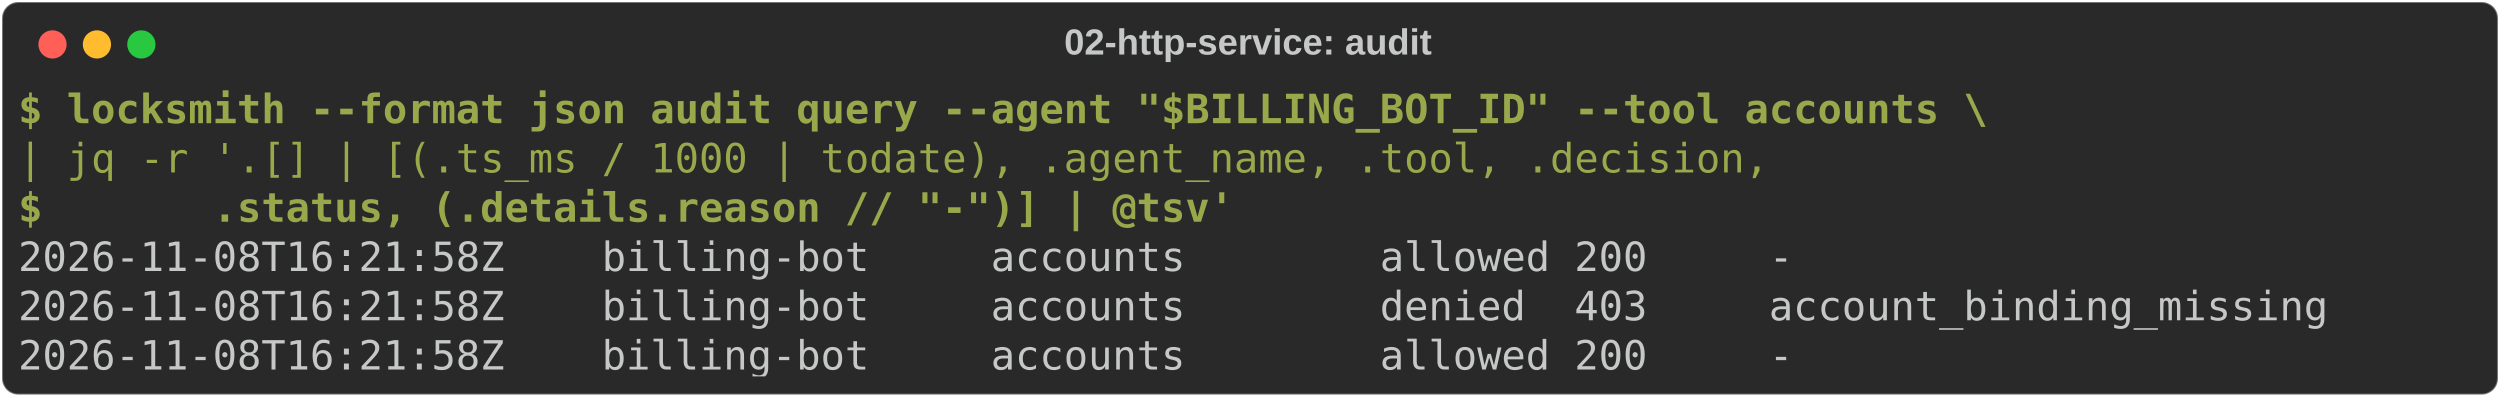
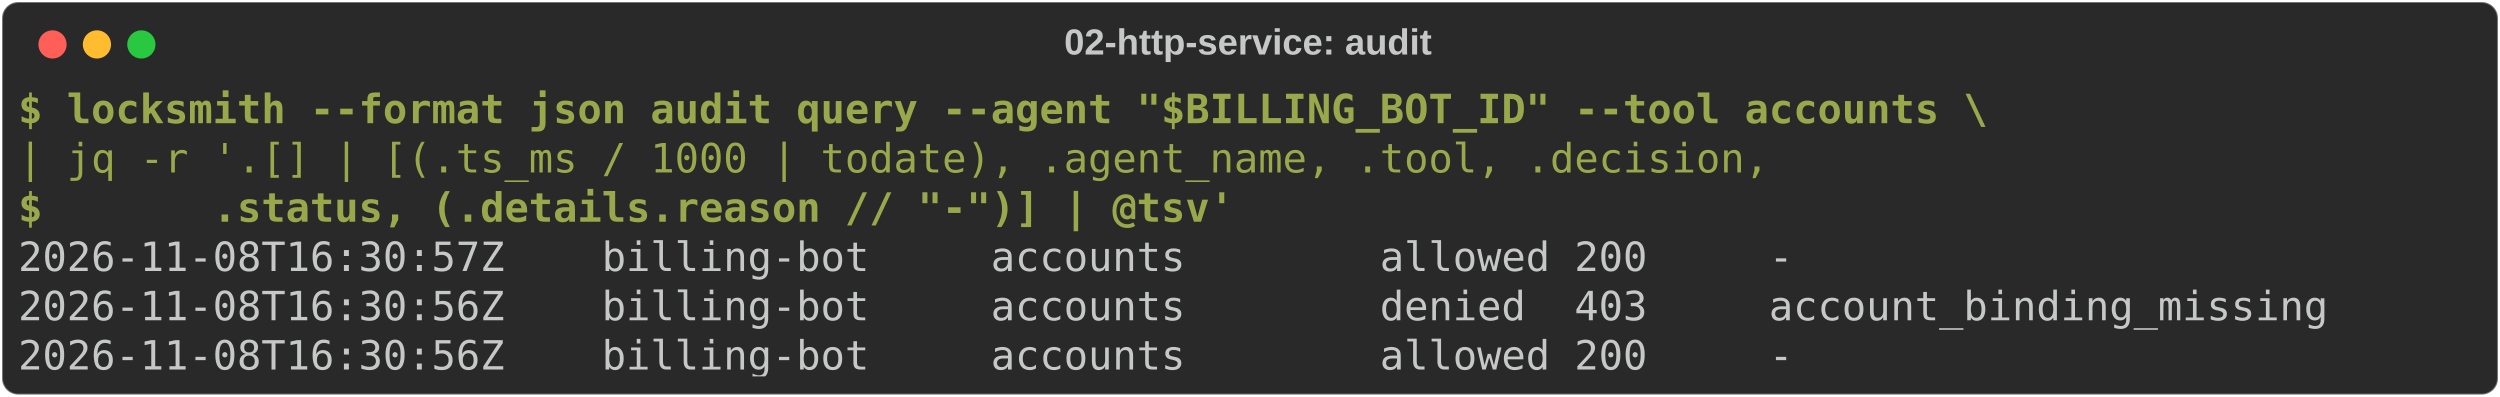
<svg xmlns="http://www.w3.org/2000/svg" class="rich-terminal" viewBox="0 0 1238 196.4">
  <style>

    @font-face {
        font-family: "Fira Code";
        src: local("FiraCode-Regular"),
                url("https://cdnjs.cloudflare.com/ajax/libs/firacode/6.2.0/woff2/FiraCode-Regular.woff2") format("woff2"),
                url("https://cdnjs.cloudflare.com/ajax/libs/firacode/6.2.0/woff/FiraCode-Regular.woff") format("woff");
        font-style: normal;
        font-weight: 400;
    }
    @font-face {
        font-family: "Fira Code";
        src: local("FiraCode-Bold"),
                url("https://cdnjs.cloudflare.com/ajax/libs/firacode/6.2.0/woff2/FiraCode-Bold.woff2") format("woff2"),
                url("https://cdnjs.cloudflare.com/ajax/libs/firacode/6.2.0/woff/FiraCode-Bold.woff") format("woff");
        font-style: bold;
        font-weight: 700;
    }

-     .terminal-2203580616-matrix {
+     .terminal-2143877315-matrix {
        font-family: Fira Code, monospace;
        font-size: 20px;
        line-height: 24.4px;
        font-variant-east-asian: full-width;
    }

-     .terminal-2203580616-title {
+     .terminal-2143877315-title {
        font-size: 18px;
        font-weight: bold;
        font-family: arial;
    }

-     .terminal-2203580616-r1 { fill: #98a84b;font-weight: bold }
- .terminal-2203580616-r2 { fill: #c5c8c6 }
- .terminal-2203580616-r3 { fill: #98a84b }
+     .terminal-2143877315-r1 { fill: #98a84b;font-weight: bold }
+ .terminal-2143877315-r2 { fill: #c5c8c6 }
+ .terminal-2143877315-r3 { fill: #98a84b }
    </style>
  <defs>
-     <clipPath id="terminal-2203580616-clip-terminal">
+     <clipPath id="terminal-2143877315-clip-terminal">
      <rect x="0" y="0" width="1219.0" height="145.4" />
    </clipPath>
-     <clipPath id="terminal-2203580616-line-0">
+     <clipPath id="terminal-2143877315-line-0">
      <rect x="0" y="1.5" width="1220" height="24.65" />
    </clipPath>
-     <clipPath id="terminal-2203580616-line-1">
+     <clipPath id="terminal-2143877315-line-1">
      <rect x="0" y="25.9" width="1220" height="24.65" />
    </clipPath>
-     <clipPath id="terminal-2203580616-line-2">
+     <clipPath id="terminal-2143877315-line-2">
      <rect x="0" y="50.3" width="1220" height="24.65" />
    </clipPath>
-     <clipPath id="terminal-2203580616-line-3">
+     <clipPath id="terminal-2143877315-line-3">
      <rect x="0" y="74.7" width="1220" height="24.65" />
    </clipPath>
-     <clipPath id="terminal-2203580616-line-4">
+     <clipPath id="terminal-2143877315-line-4">
      <rect x="0" y="99.1" width="1220" height="24.65" />
    </clipPath>
  </defs>
  <rect fill="#292929" stroke="rgba(255,255,255,0.35)" stroke-width="1" x="1" y="1" width="1236" height="194.4" rx="8" />
-   <text class="terminal-2203580616-title" fill="#c5c8c6" text-anchor="middle" x="618" y="27">02-http-service: audit</text>
+   <text class="terminal-2143877315-title" fill="#c5c8c6" text-anchor="middle" x="618" y="27">02-http-service: audit</text>
  <g transform="translate(26,22)">
    <circle cx="0" cy="0" r="7" fill="#ff5f57" />
    <circle cx="22" cy="0" r="7" fill="#febc2e" />
    <circle cx="44" cy="0" r="7" fill="#28c840" />
  </g>
-   <g transform="translate(9, 41)" clip-path="url(#terminal-2203580616-clip-terminal)">
-     <g class="terminal-2203580616-matrix">
-       <text class="terminal-2203580616-r1" x="0" y="20" textLength="988.2" clip-path="url(#terminal-2203580616-line-0)">$ locksmith --format json audit query --agent "$BILLING_BOT_ID" --tool accounts \</text>
-       <text class="terminal-2203580616-r2" x="1220" y="20" textLength="12.2" clip-path="url(#terminal-2203580616-line-0)">
+   <g transform="translate(9, 41)" clip-path="url(#terminal-2143877315-clip-terminal)">
+     <g class="terminal-2143877315-matrix">
+       <text class="terminal-2143877315-r1" x="0" y="20" textLength="988.2" clip-path="url(#terminal-2143877315-line-0)">$ locksmith --format json audit query --agent "$BILLING_BOT_ID" --tool accounts \</text>
+       <text class="terminal-2143877315-r2" x="1220" y="20" textLength="12.2" clip-path="url(#terminal-2143877315-line-0)">
</text>
-       <text class="terminal-2203580616-r3" x="0" y="44.4" textLength="927.2" clip-path="url(#terminal-2203580616-line-1)">    | jq -r '.[] | [(.ts_ms / 1000 | todate), .agent_name, .tool, .decision,</text>
-       <text class="terminal-2203580616-r2" x="1220" y="44.4" textLength="12.2" clip-path="url(#terminal-2203580616-line-1)">
+       <text class="terminal-2143877315-r3" x="0" y="44.4" textLength="927.2" clip-path="url(#terminal-2143877315-line-1)">    | jq -r '.[] | [(.ts_ms / 1000 | todate), .agent_name, .tool, .decision,</text>
+       <text class="terminal-2143877315-r2" x="1220" y="44.4" textLength="12.2" clip-path="url(#terminal-2143877315-line-1)">
</text>
-       <text class="terminal-2203580616-r1" x="0" y="68.8" textLength="610" clip-path="url(#terminal-2203580616-line-2)">$       .status, (.details.reason // "-")] | @tsv'</text>
-       <text class="terminal-2203580616-r2" x="1220" y="68.8" textLength="12.2" clip-path="url(#terminal-2203580616-line-2)">
+       <text class="terminal-2143877315-r1" x="0" y="68.8" textLength="610" clip-path="url(#terminal-2143877315-line-2)">$       .status, (.details.reason // "-")] | @tsv'</text>
+       <text class="terminal-2143877315-r2" x="1220" y="68.8" textLength="12.2" clip-path="url(#terminal-2143877315-line-2)">
</text>
-       <text class="terminal-2203580616-r2" x="0" y="93.2" textLength="890.6" clip-path="url(#terminal-2203580616-line-3)">2026-11-08T16:21:58Z    billing-bot     accounts        allowed 200     -</text>
-       <text class="terminal-2203580616-r2" x="1220" y="93.2" textLength="12.2" clip-path="url(#terminal-2203580616-line-3)">
+       <text class="terminal-2143877315-r2" x="0" y="93.2" textLength="890.6" clip-path="url(#terminal-2143877315-line-3)">2026-11-08T16:30:57Z    billing-bot     accounts        allowed 200     -</text>
+       <text class="terminal-2143877315-r2" x="1220" y="93.2" textLength="12.2" clip-path="url(#terminal-2143877315-line-3)">
</text>
-       <text class="terminal-2203580616-r2" x="0" y="117.6" textLength="1159" clip-path="url(#terminal-2203580616-line-4)">2026-11-08T16:21:58Z    billing-bot     accounts        denied  403     account_binding_missing</text>
-       <text class="terminal-2203580616-r2" x="1220" y="117.6" textLength="12.2" clip-path="url(#terminal-2203580616-line-4)">
+       <text class="terminal-2143877315-r2" x="0" y="117.6" textLength="1159" clip-path="url(#terminal-2143877315-line-4)">2026-11-08T16:30:56Z    billing-bot     accounts        denied  403     account_binding_missing</text>
+       <text class="terminal-2143877315-r2" x="1220" y="117.6" textLength="12.2" clip-path="url(#terminal-2143877315-line-4)">
</text>
-       <text class="terminal-2203580616-r2" x="0" y="142" textLength="890.6" clip-path="url(#terminal-2203580616-line-5)">2026-11-08T16:21:58Z    billing-bot     accounts        allowed 200     -</text>
-       <text class="terminal-2203580616-r2" x="1220" y="142" textLength="12.2" clip-path="url(#terminal-2203580616-line-5)">
+       <text class="terminal-2143877315-r2" x="0" y="142" textLength="890.6" clip-path="url(#terminal-2143877315-line-5)">2026-11-08T16:30:56Z    billing-bot     accounts        allowed 200     -</text>
+       <text class="terminal-2143877315-r2" x="1220" y="142" textLength="12.2" clip-path="url(#terminal-2143877315-line-5)">
</text>
    </g>
  </g>
</svg>
